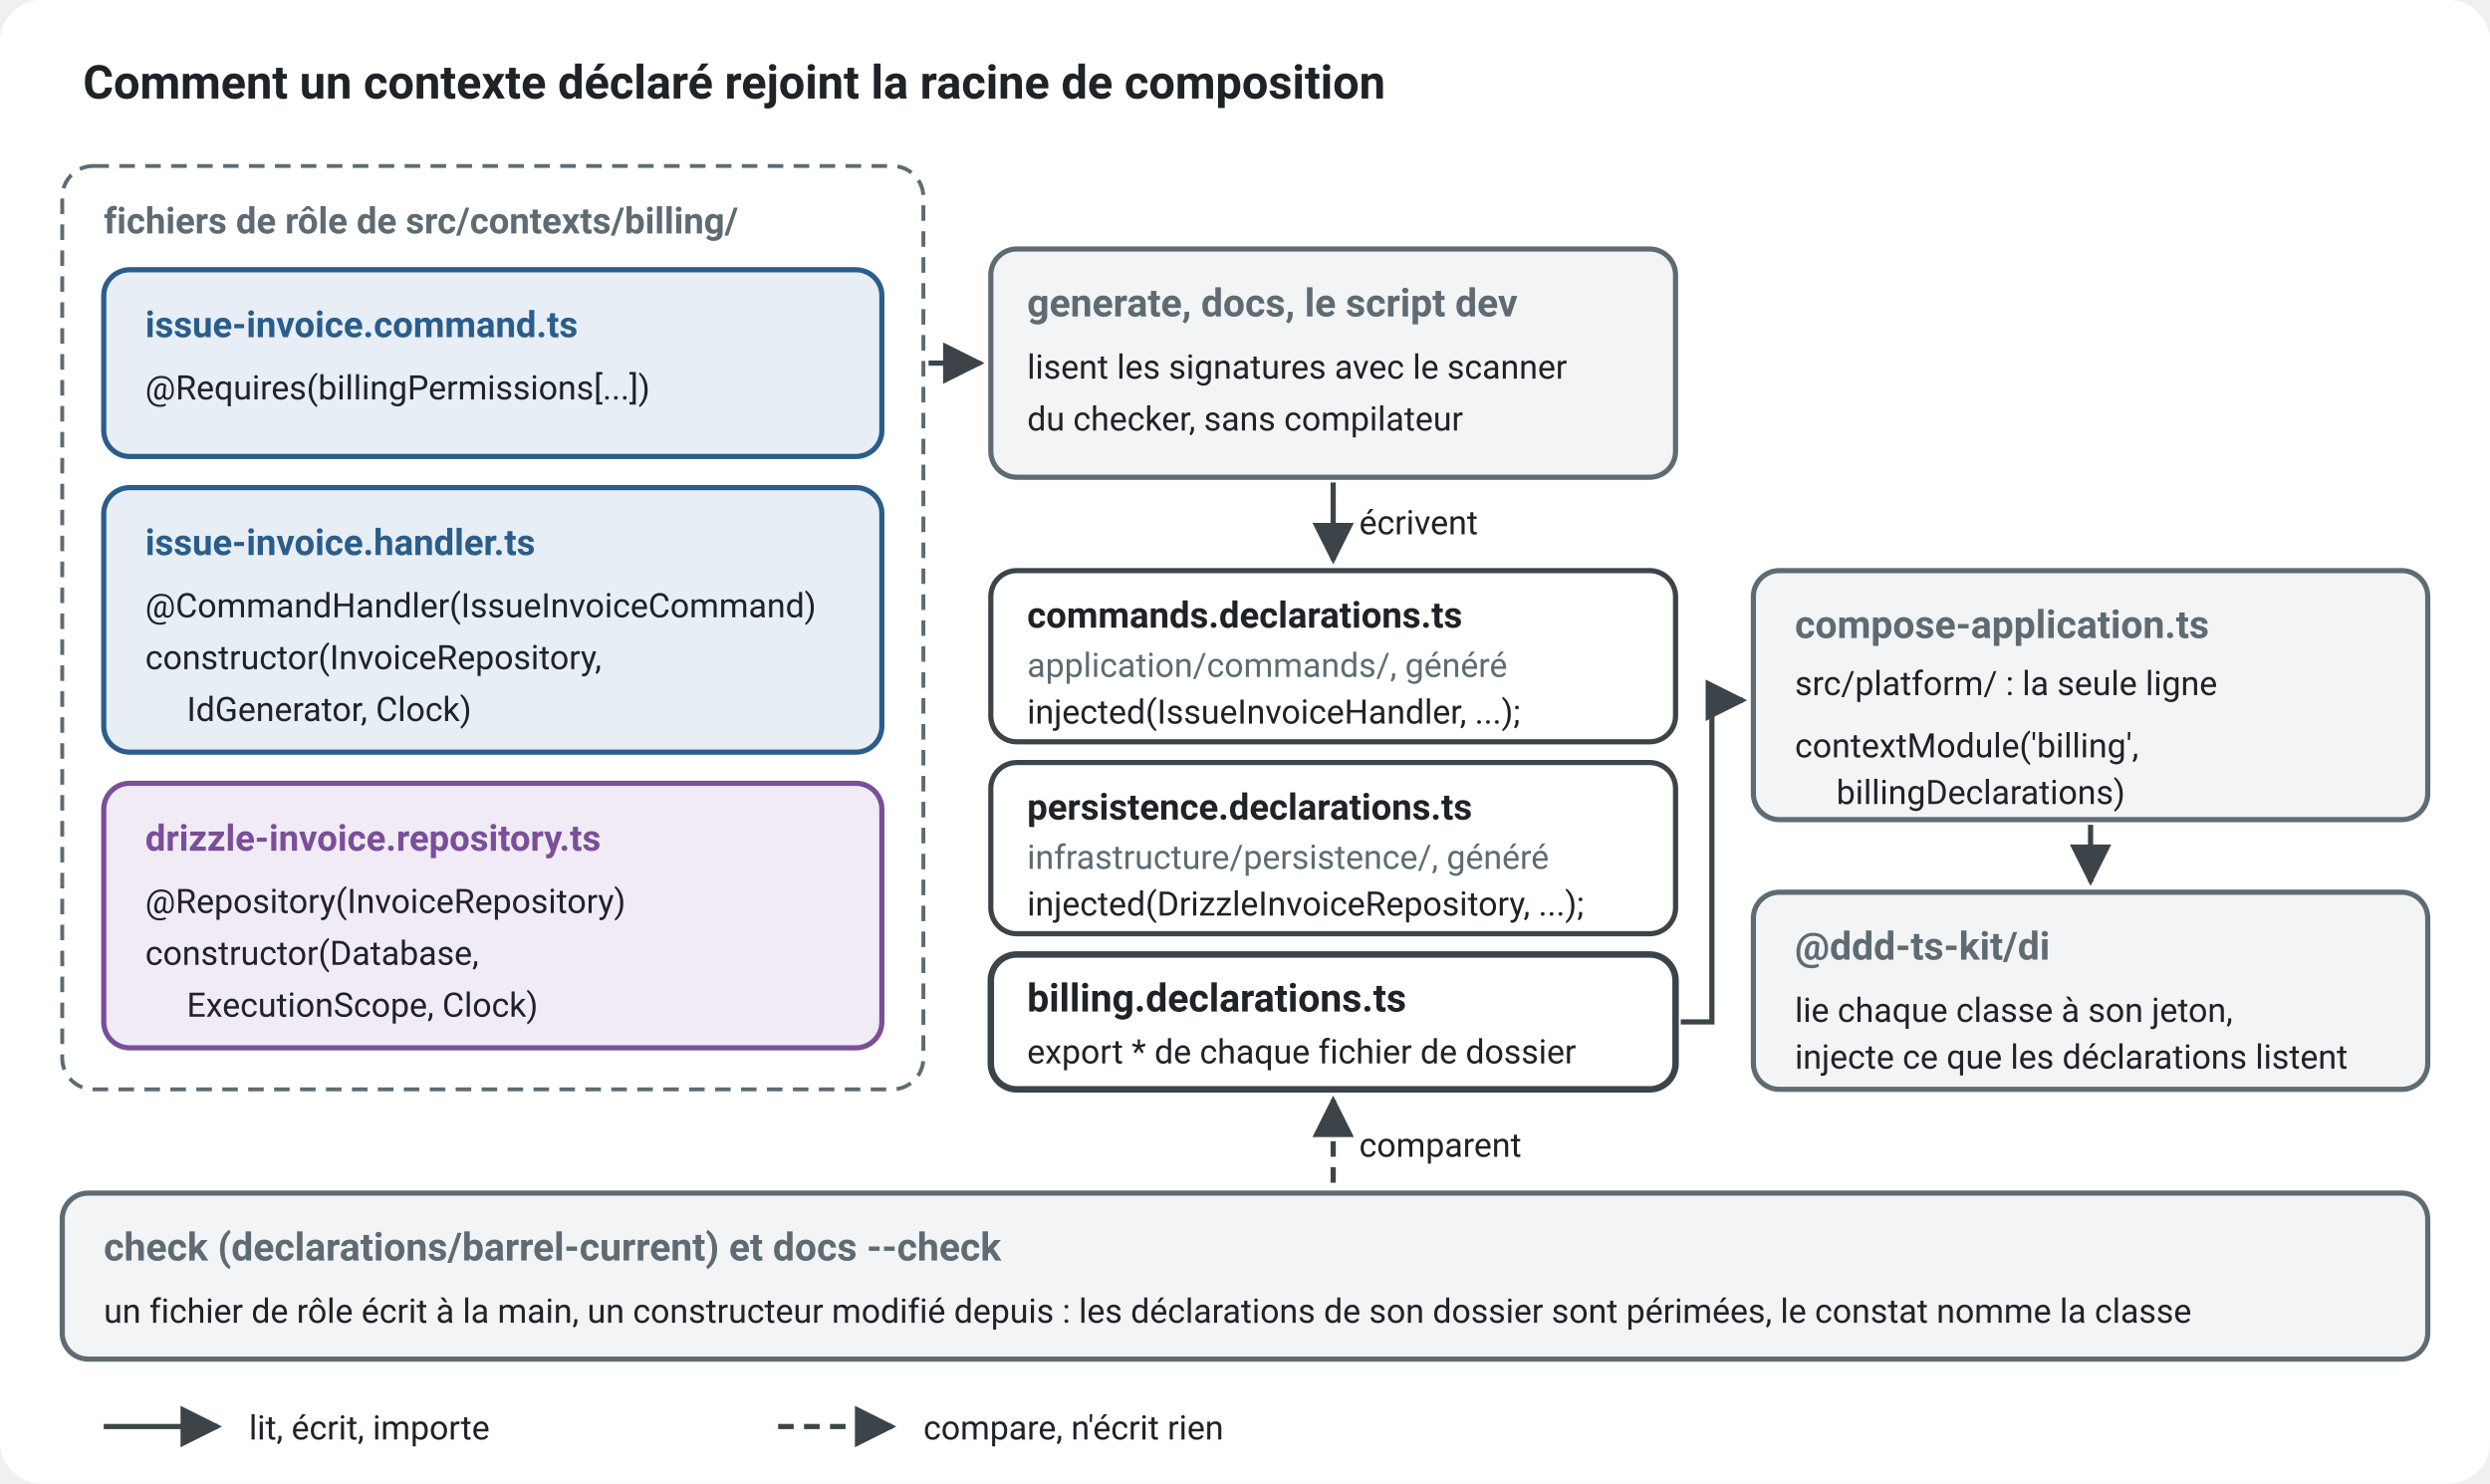
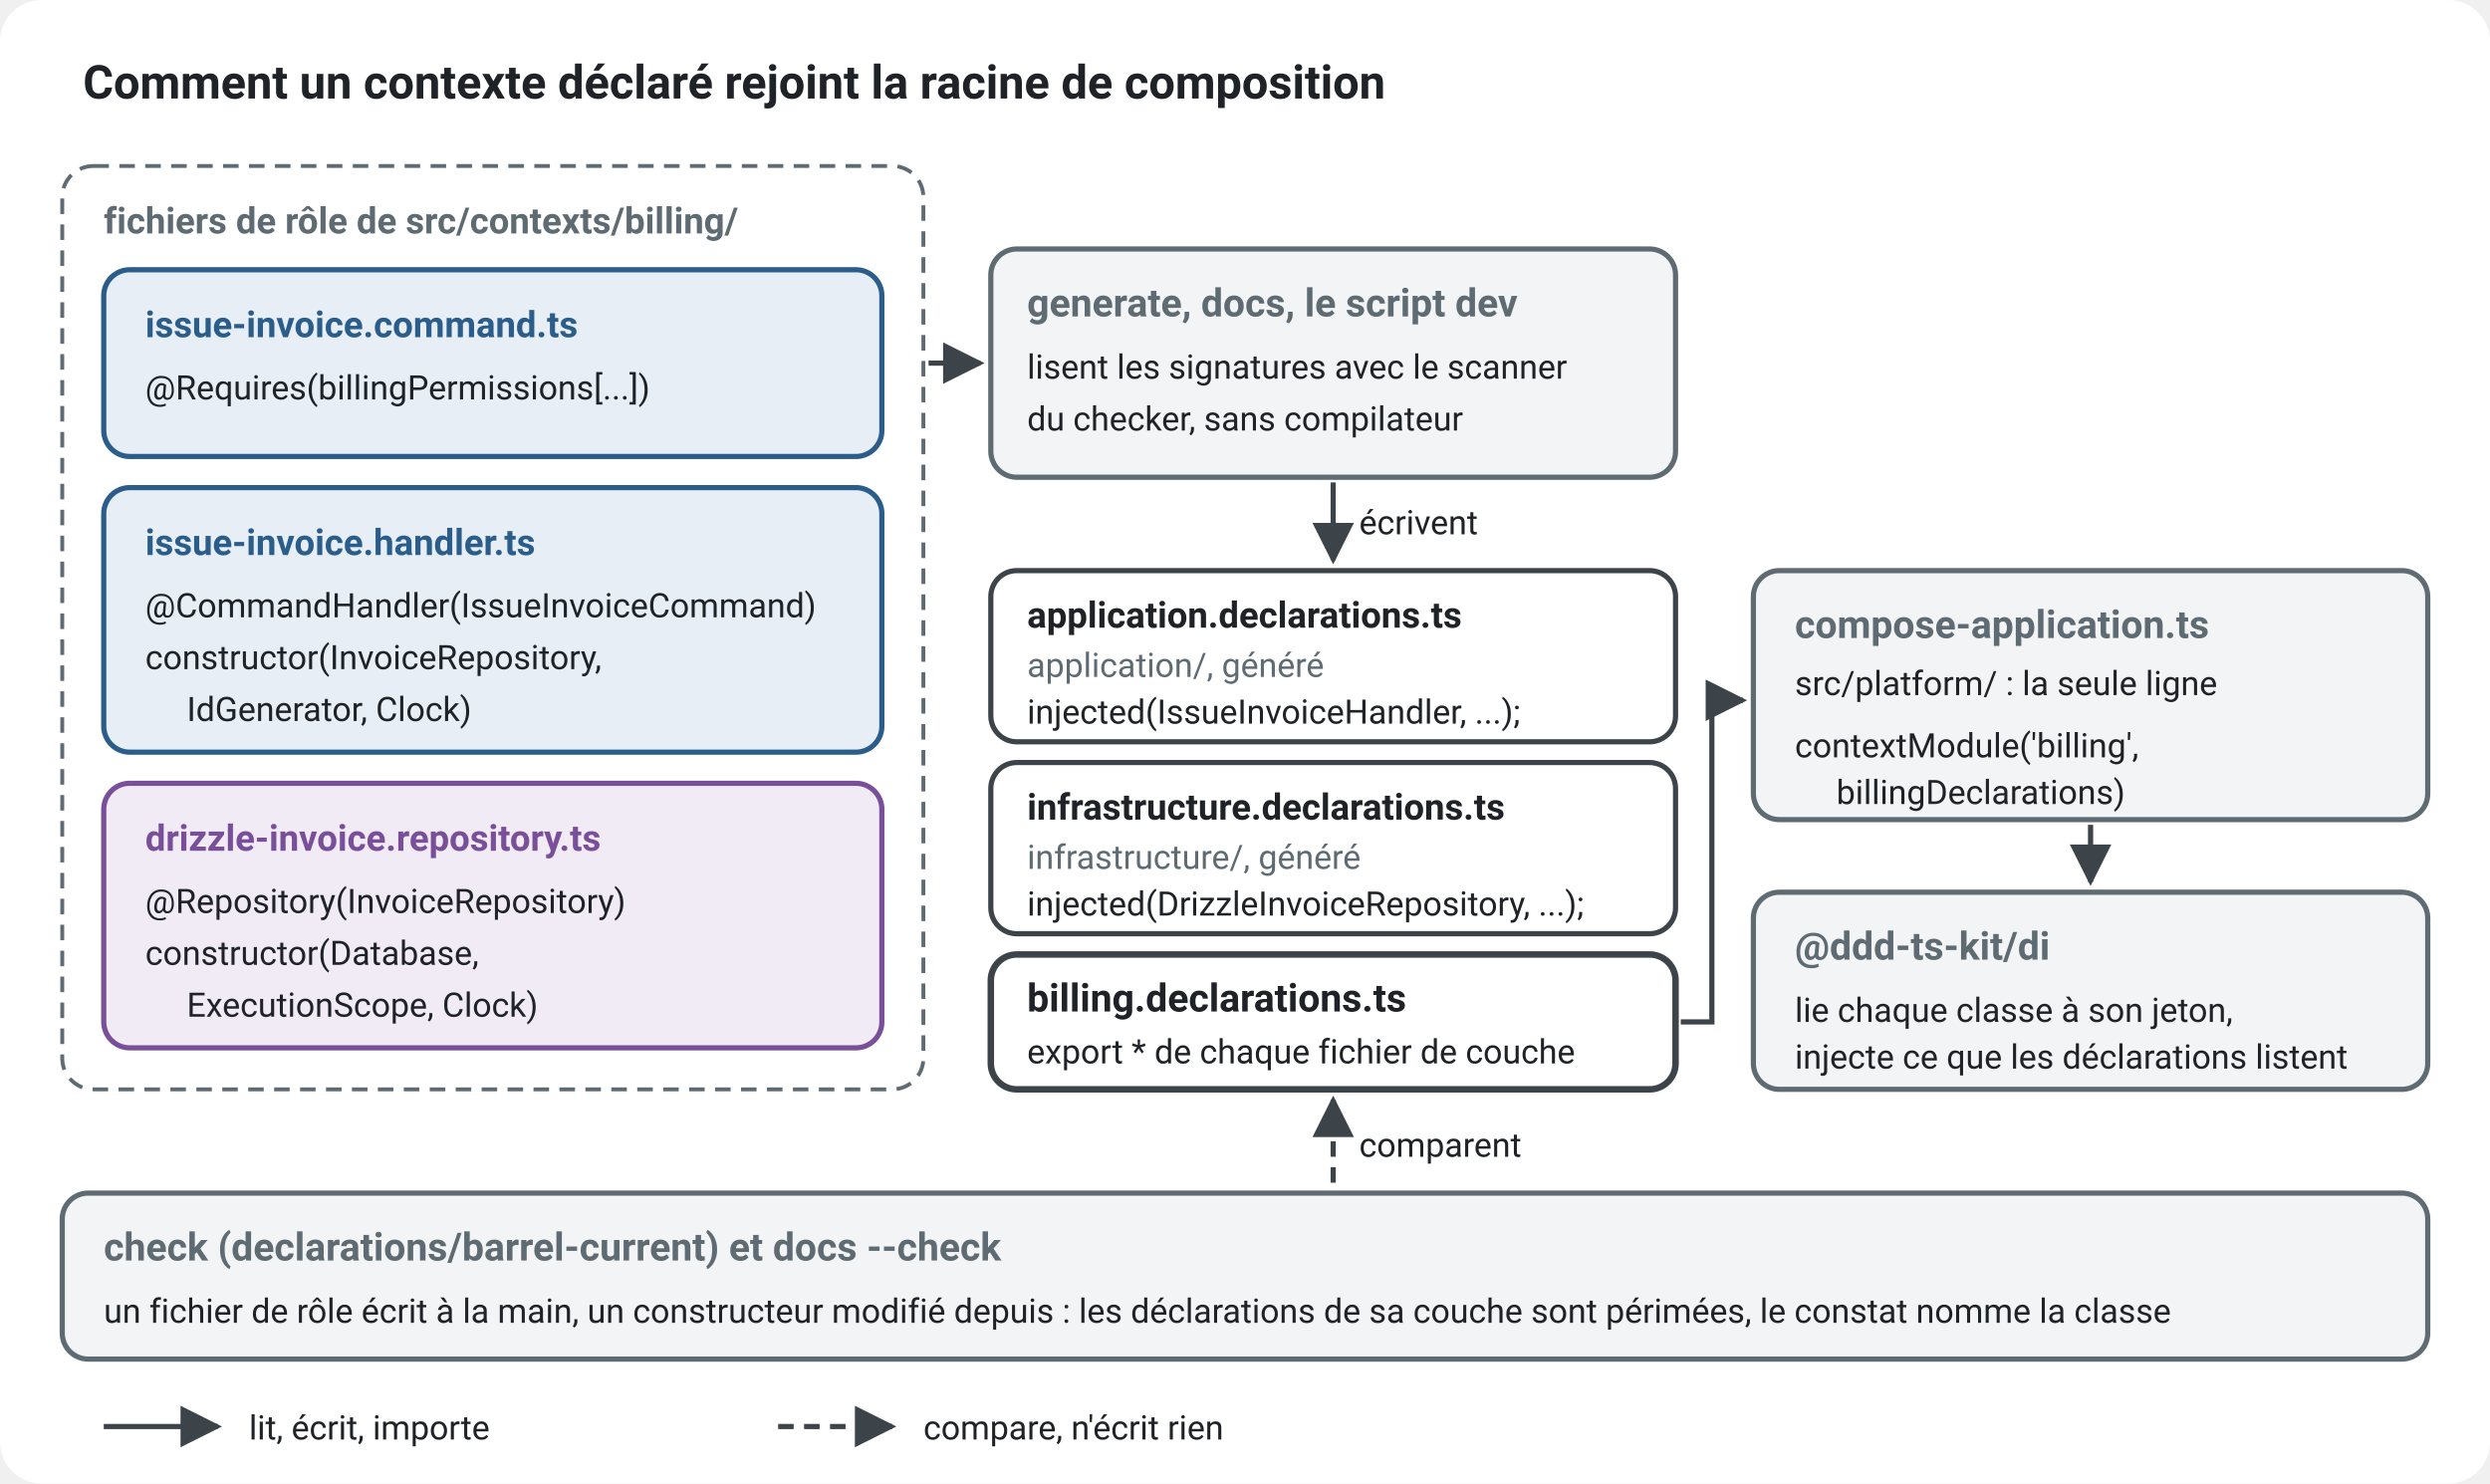
<svg xmlns="http://www.w3.org/2000/svg" viewBox="0 0 960 572" width="960" height="572" role="img" aria-labelledby="title desc" font-family="system-ui, -apple-system, 'Segoe UI', Roboto, sans-serif">
  <defs>
    <marker id="arrow" viewBox="0 0 10 10" refX="9" refY="5" markerWidth="8" markerHeight="8" orient="auto-start-reverse">
      <path d="M0,0 L10,5 L0,10 z" fill="#3d4449" />
    </marker>
  </defs>
  <rect width="960" height="572" rx="16" fill="#ffffff" />
  <text x="32" y="38" font-size="18" font-weight="600" fill="#1f2328">Comment un contexte déclaré rejoint la racine de composition</text>
  <rect x="24" y="64" width="332" height="356" rx="12" fill="#ffffff" stroke="#5f6b73" stroke-width="1.5" stroke-dasharray="6 4" />
  <text x="40" y="90" font-size="14" font-weight="600" fill="#5f6b73">fichiers de rôle de src/contexts/billing/</text>
  <rect x="40" y="104" width="300" height="72" rx="10" fill="#e7eef5" stroke="#2b5d8a" stroke-width="2" />
  <text x="56" y="130" font-size="14" font-weight="700" fill="#2b5d8a">issue-invoice.command.ts</text>
  <text x="56" y="154" font-size="13" fill="#1f2328">@Requires(billingPermissions[...])</text>
  <rect x="40" y="188" width="300" height="102" rx="10" fill="#e7eef5" stroke="#2b5d8a" stroke-width="2" />
  <text x="56" y="214" font-size="14" font-weight="700" fill="#2b5d8a">issue-invoice.handler.ts</text>
  <text x="56" y="238" font-size="13" fill="#1f2328">@CommandHandler(IssueInvoiceCommand)</text>
  <text x="56" y="258" font-size="13" fill="#1f2328">constructor(InvoiceRepository,</text>
  <text x="72" y="278" font-size="13" fill="#1f2328">IdGenerator, Clock)</text>
  <rect x="40" y="302" width="300" height="102" rx="10" fill="#f1ebf5" stroke="#7a4f9a" stroke-width="2" />
  <text x="56" y="328" font-size="14" font-weight="700" fill="#7a4f9a">drizzle-invoice.repository.ts</text>
  <text x="56" y="352" font-size="13" fill="#1f2328">@Repository(InvoiceRepository)</text>
  <text x="56" y="372" font-size="13" fill="#1f2328">constructor(Database,</text>
  <text x="72" y="392" font-size="13" fill="#1f2328">ExecutionScope, Clock)</text>
  <line x1="358" y1="140" x2="378" y2="140" stroke="#3d4449" stroke-width="2" marker-end="url(#arrow)" />
  <rect x="382" y="96" width="264" height="88" rx="10" fill="#f3f4f5" stroke="#5f6b73" stroke-width="2" />
  <text x="396" y="122" font-size="15" font-weight="700" fill="#5f6b73">generate, docs, le script dev</text>
  <text x="396" y="146" font-size="13" fill="#1f2328">lisent les signatures avec le scanner</text>
  <text x="396" y="166" font-size="13" fill="#1f2328">du checker, sans compilateur</text>
  <line x1="514" y1="186" x2="514" y2="216" stroke="#3d4449" stroke-width="2" marker-end="url(#arrow)" />
  <text x="524" y="206" font-size="13" fill="#1f2328">écrivent</text>
  <rect x="382" y="220" width="264" height="66" rx="10" fill="#ffffff" stroke="#3d4449" stroke-width="2" />
-   <text x="396" y="242" font-size="14" font-weight="700" fill="#1f2328">commands.declarations.ts</text>
-   <text x="396" y="261" font-size="13" fill="#5f6b73">application/commands/, généré</text>
+   <text x="396" y="242" font-size="14" font-weight="700" fill="#1f2328">application.declarations.ts</text>
+   <text x="396" y="261" font-size="13" fill="#5f6b73">application/, généré</text>
  <text x="396" y="279" font-size="13" fill="#1f2328">injected(IssueInvoiceHandler, ...);</text>
  <rect x="382" y="294" width="264" height="66" rx="10" fill="#ffffff" stroke="#3d4449" stroke-width="2" />
-   <text x="396" y="316" font-size="14" font-weight="700" fill="#1f2328">persistence.declarations.ts</text>
-   <text x="396" y="335" font-size="13" fill="#5f6b73">infrastructure/persistence/, généré</text>
+   <text x="396" y="316" font-size="14" font-weight="700" fill="#1f2328">infrastructure.declarations.ts</text>
+   <text x="396" y="335" font-size="13" fill="#5f6b73">infrastructure/, généré</text>
  <text x="396" y="353" font-size="13" fill="#1f2328">injected(DrizzleInvoiceRepository, ...);</text>
  <rect x="382" y="368" width="264" height="52" rx="10" fill="#ffffff" stroke="#3d4449" stroke-width="2.5" />
  <text x="396" y="390" font-size="15" font-weight="700" fill="#1f2328">billing.declarations.ts</text>
-   <text x="396" y="410" font-size="13" fill="#1f2328">export * de chaque fichier de dossier</text>
+   <text x="396" y="410" font-size="13" fill="#1f2328">export * de chaque fichier de couche</text>
  <path d="M648,394 H660 V270 H672" fill="none" stroke="#3d4449" stroke-width="2" marker-end="url(#arrow)" />
  <rect x="676" y="220" width="260" height="96" rx="10" fill="#f3f4f5" stroke="#5f6b73" stroke-width="2" />
  <text x="692" y="246" font-size="15" font-weight="700" fill="#5f6b73">compose-application.ts</text>
  <text x="692" y="268" font-size="13" fill="#1f2328">src/platform/ : la seule ligne</text>
  <text x="692" y="292" font-size="13" fill="#1f2328">contextModule('billing',</text>
  <text x="708" y="310" font-size="13" fill="#1f2328">billingDeclarations)</text>
  <line x1="806" y1="318" x2="806" y2="340" stroke="#3d4449" stroke-width="2" marker-end="url(#arrow)" />
  <rect x="676" y="344" width="260" height="76" rx="10" fill="#f3f4f5" stroke="#5f6b73" stroke-width="2" />
  <text x="692" y="370" font-size="15" font-weight="700" fill="#5f6b73">@ddd-ts-kit/di</text>
  <text x="692" y="394" font-size="13" fill="#1f2328">lie chaque classe à son jeton,</text>
  <text x="692" y="412" font-size="13" fill="#1f2328">injecte ce que les déclarations listent</text>
  <line x1="514" y1="456" x2="514" y2="424" stroke="#3d4449" stroke-width="2" stroke-dasharray="6 4" marker-end="url(#arrow)" />
  <text x="524" y="446" font-size="13" fill="#1f2328">comparent</text>
  <rect x="24" y="460" width="912" height="64" rx="10" fill="#f3f4f5" stroke="#5f6b73" stroke-width="2" />
  <text x="40" y="486" font-size="15" font-weight="700" fill="#5f6b73">check (declarations/barrel-current) et docs --check</text>
-   <text x="40" y="510" font-size="13" fill="#1f2328">un fichier de rôle écrit à la main, un constructeur modifié depuis : les déclarations de son dossier sont périmées, le constat nomme la classe</text>
+   <text x="40" y="510" font-size="13" fill="#1f2328">un fichier de rôle écrit à la main, un constructeur modifié depuis : les déclarations de sa couche sont périmées, le constat nomme la classe</text>
  <line x1="40" y1="550" x2="84" y2="550" stroke="#3d4449" stroke-width="2" marker-end="url(#arrow)" />
  <text x="96" y="555" font-size="13" fill="#1f2328">lit, écrit, importe</text>
  <line x1="300" y1="550" x2="344" y2="550" stroke="#3d4449" stroke-width="2" stroke-dasharray="6 4" marker-end="url(#arrow)" />
  <text x="356" y="555" font-size="13" fill="#1f2328">compare, n'écrit rien</text>
</svg>
